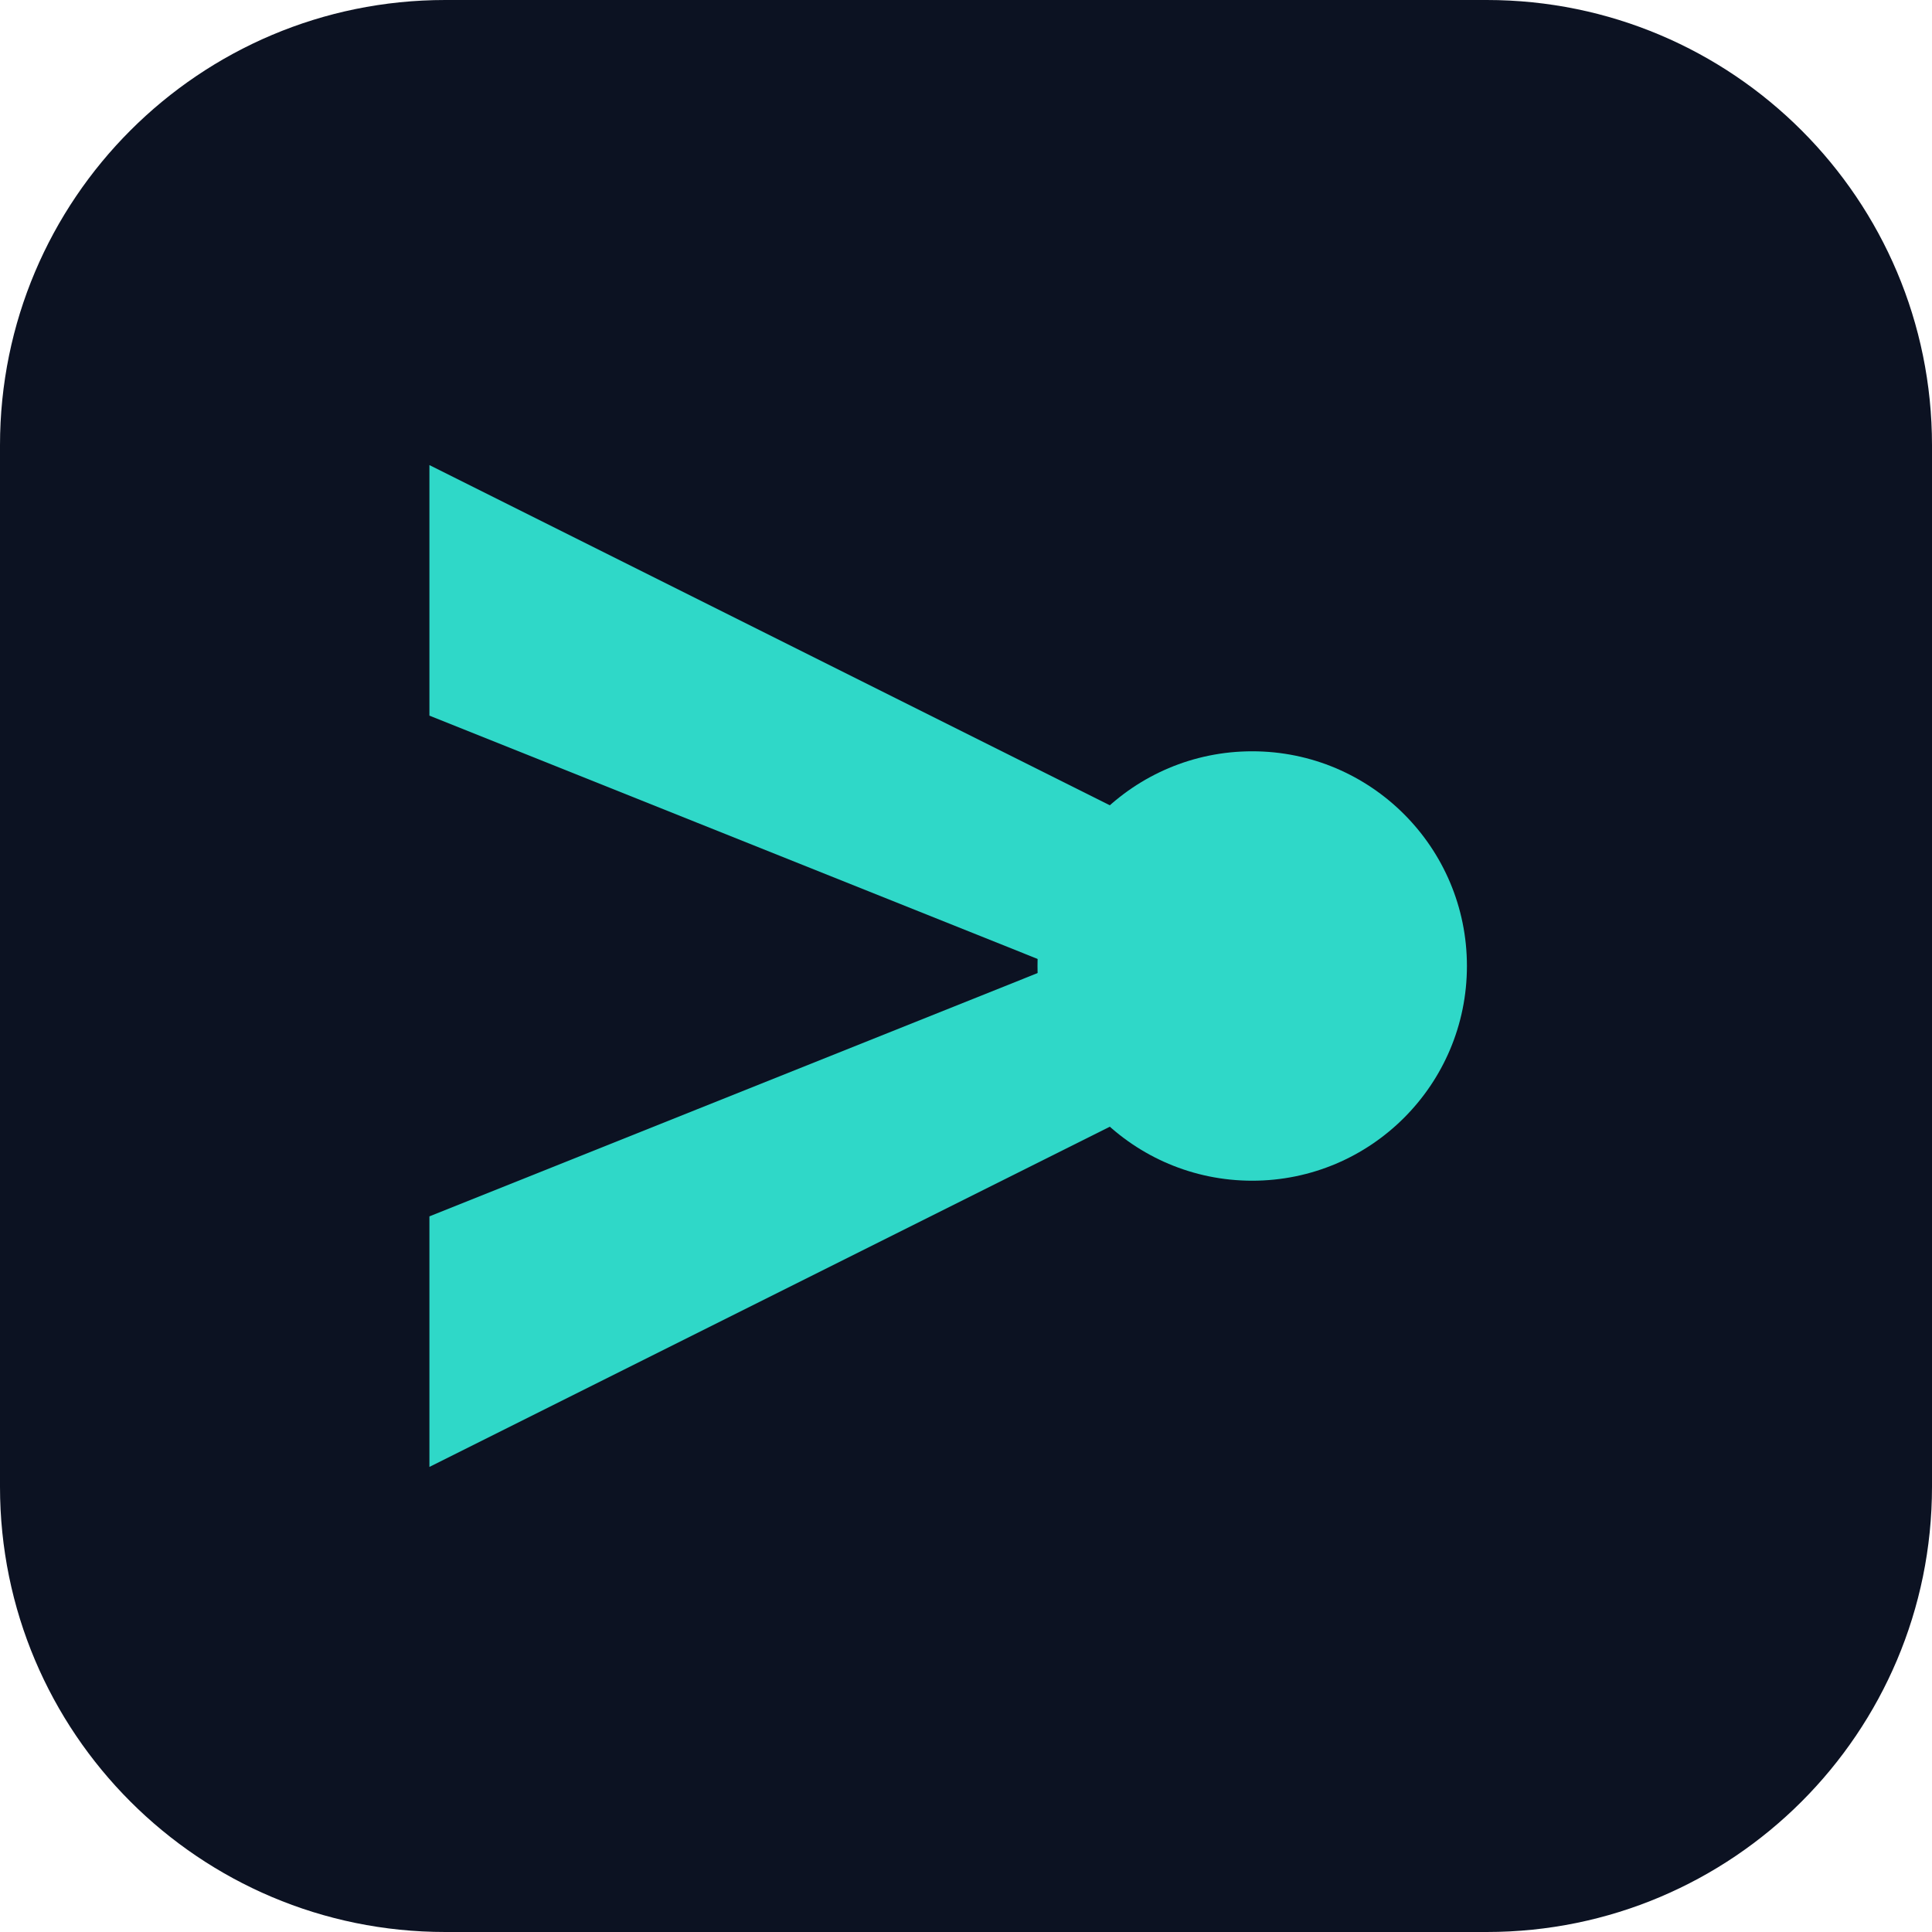
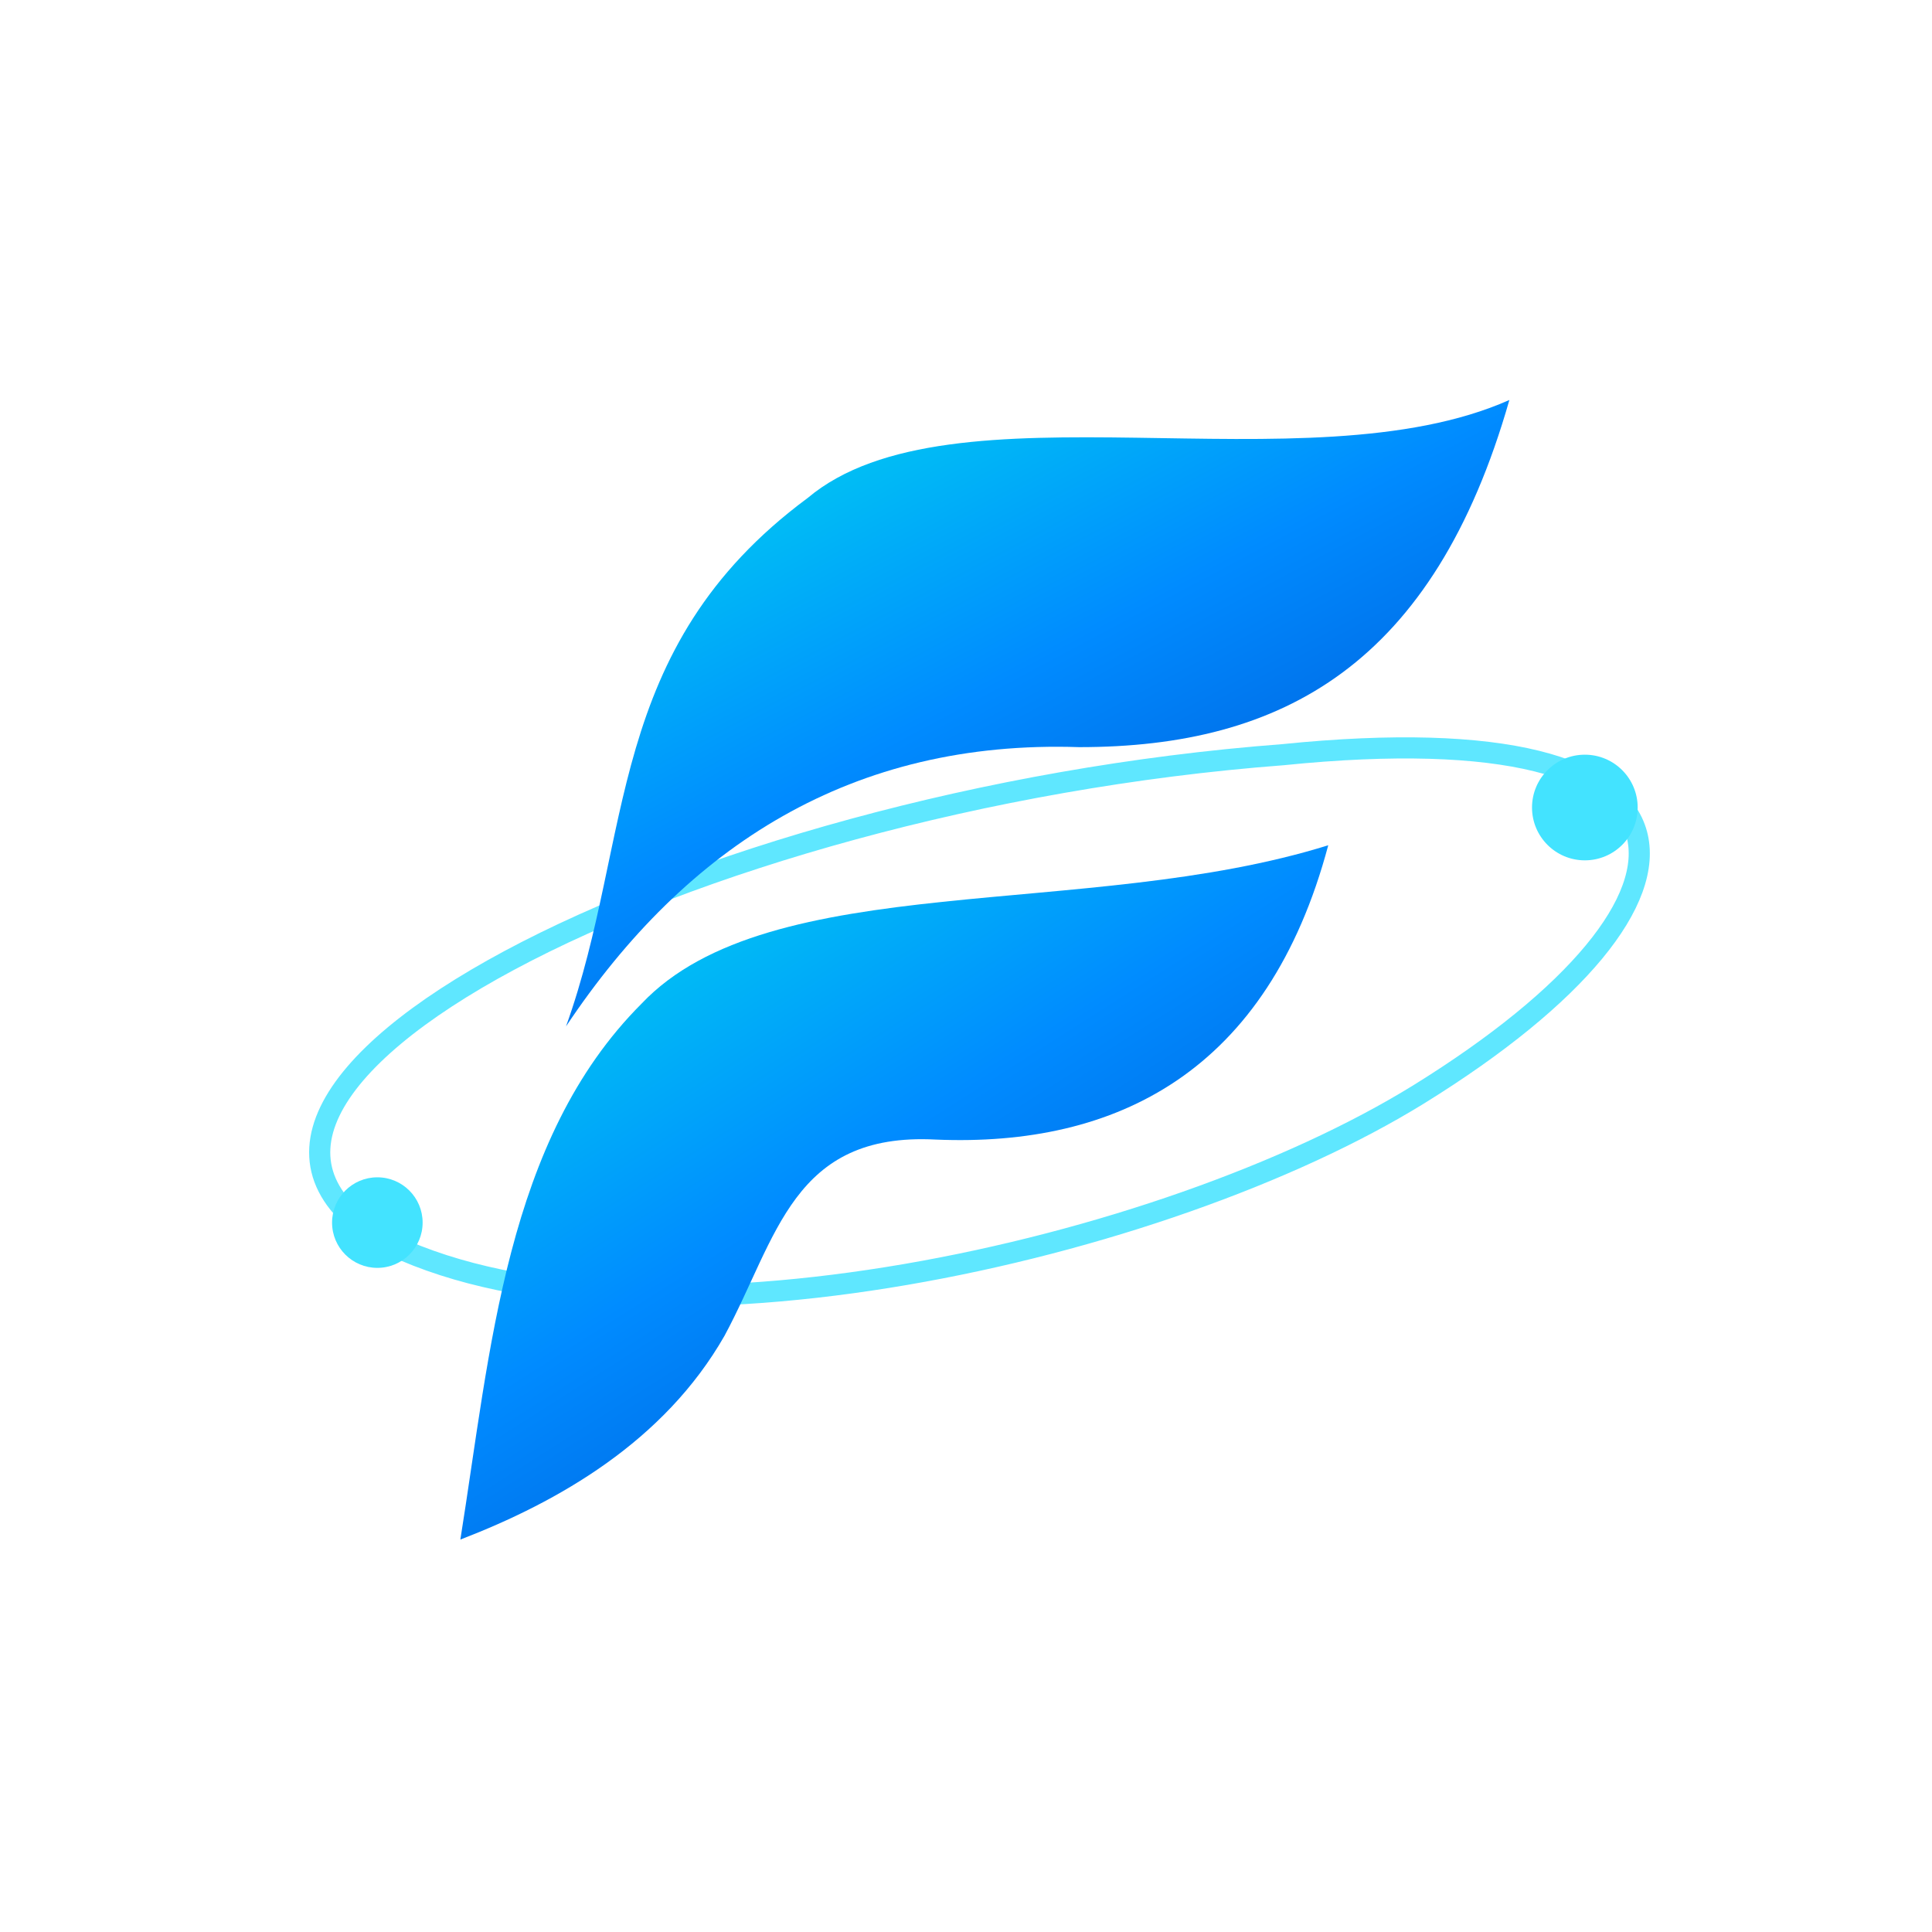
- <svg xmlns="http://www.w3.org/2000/svg" width="1024" height="1024" viewBox="0 0 1024 1024" fill="none">
-   <rect width="1024" height="1024" rx="236" fill="#0C1222" />
-   <path d="M227.6,246.5 L606.8,436.1 L606.8,531.0 L227.6,379.3 Z" fill="#2FD8C8" />
-   <path d="M227.6,644.7 L606.8,493.0 L606.8,587.9 L227.6,777.5 Z" fill="#2FD8C8" />
-   <circle cx="663.7" cy="512.0" r="113.8" fill="#2FD8C8" />
+ <svg xmlns="http://www.w3.org/2000/svg" width="256" height="256" viewBox="0 0 256 256">
+   <defs>
+     <linearGradient id="wing" x1="0" y1="0" x2=".8" y2="1">
+       <stop offset="0.000" stop-color="#00e3ed" />
+       <stop offset="0.500" stop-color="#008bff" />
+       <stop offset="1.000" stop-color="#004bcb" />
+     </linearGradient>
+   </defs>
+   <path d="M52 165 C15 145 91 106 170 100 C229 94 230 119 188 145 C154 166 86 181 52 165" fill="none" stroke="#43e3ff" stroke-width="2.8" opacity=".85" />
+   <path d="M75 136 C84 111 80 86 107 66 C126 50 173 65 200 53 C190 88 170 99 143 99 C113 98 91 112 75 136 Z" fill="url(#wing)" />
+   <path d="M61 204 C65 179 67 151 85 133 C102 115 144 122 176 112 C168 142 148 152 124 151 C105 150 103 164 96 177 C88 191 74 199 61 204 Z" fill="url(#wing)" />
+   <circle cx="50" cy="162" r="6" fill="#43e3ff" />
+   <circle cx="210" cy="107" r="7" fill="#43e3ff" />
</svg>
